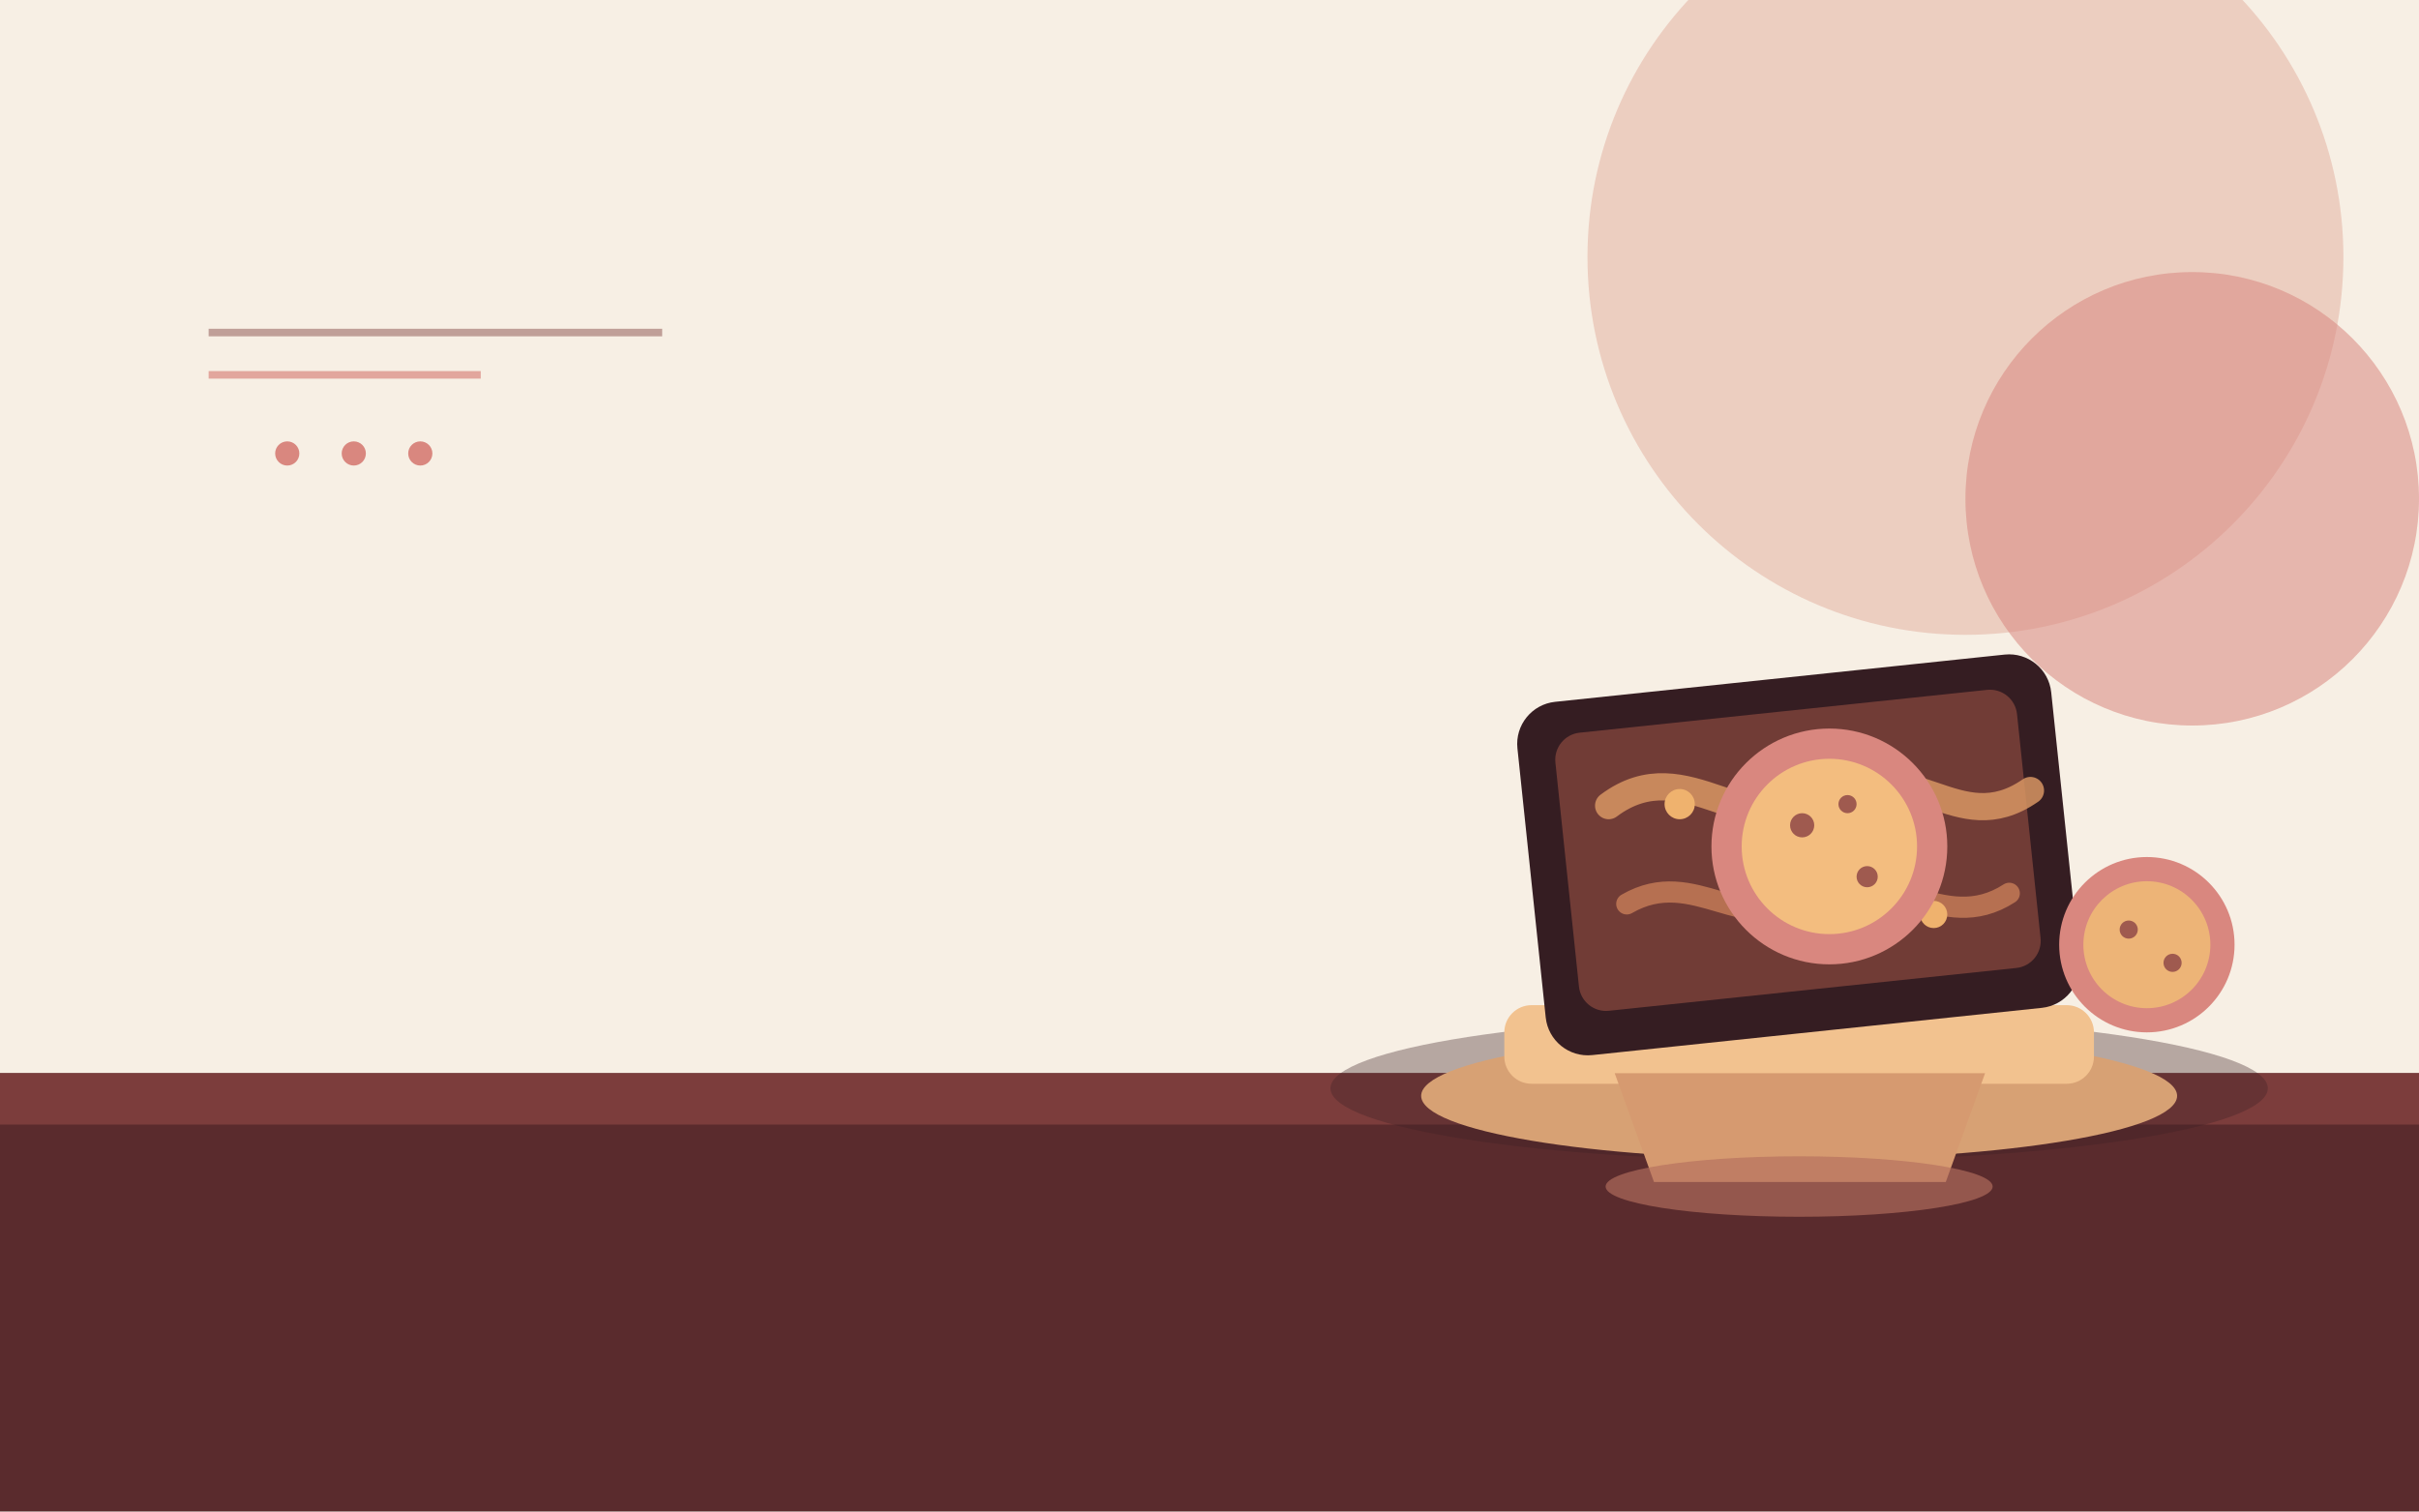
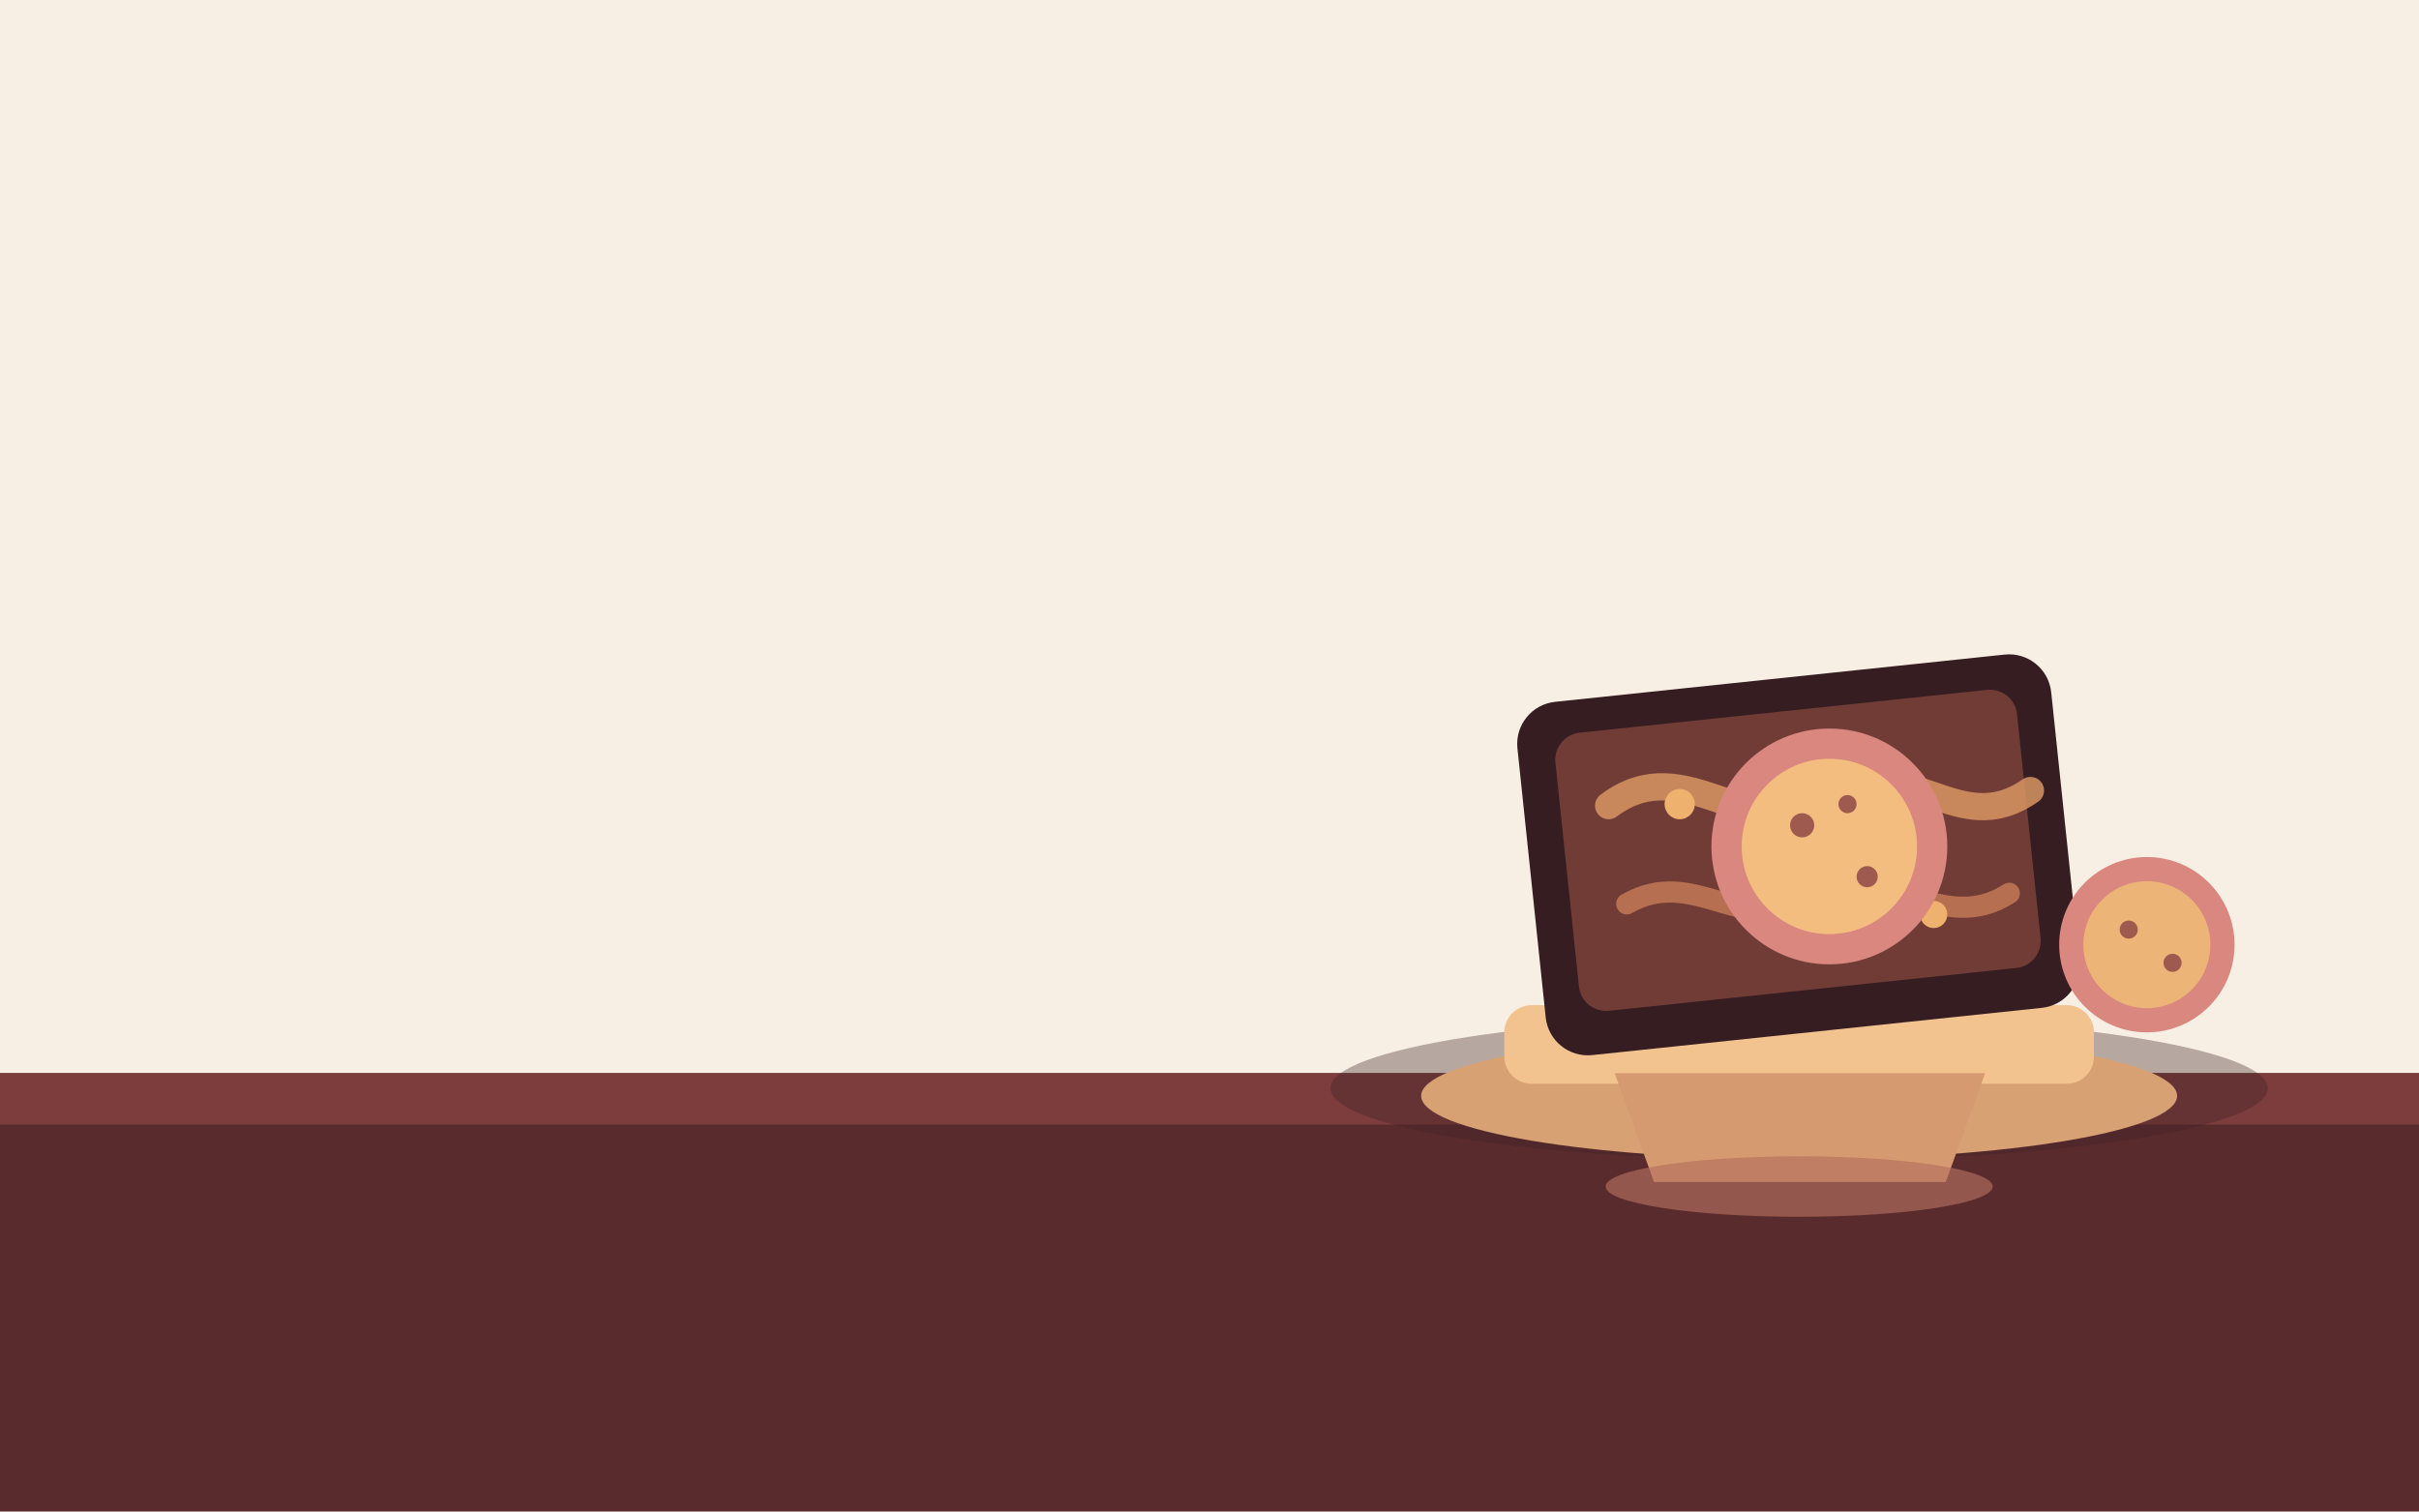
<svg xmlns="http://www.w3.org/2000/svg" viewBox="0 0 1600 1000" role="img" aria-labelledby="title desc">
  <rect width="1600" height="1000" fill="#f7efe4" />
-   <circle cx="1300" cy="170" r="250" fill="#e8c1b3" opacity=".72" />
-   <circle cx="1450" cy="330" r="150" fill="#d9877f" opacity=".55" />
  <path d="M0 710h1600v290H0z" fill="#5a2b2d" />
  <path d="M0 710h1600v34H0z" fill="#7c3d3c" />
  <ellipse cx="1190" cy="720" rx="310" ry="48" fill="#3d2024" opacity=".35" />
  <g transform="translate(960 390)">
    <ellipse cx="230" cy="335" rx="250" ry="42" fill="#d7a174" />
    <rect x="35" y="275" width="390" height="52" rx="18" fill="#f2c28f" />
    <path d="M108 320h245l-26 72H134z" fill="#d69a70" />
    <ellipse cx="230" cy="395" rx="128" ry="20" fill="#b46e5d" opacity=".65" />
    <rect x="52" y="58" width="355" height="235" rx="28" fill="#351d22" transform="rotate(-6 230 175)" />
    <rect x="76" y="80" width="307" height="185" rx="18" fill="#713c36" transform="rotate(-6 230 175)" />
    <path d="M104 143c52-39 93 29 147-4s83 28 132-6" fill="none" stroke="#d79563" stroke-width="18" stroke-linecap="round" opacity=".85" />
    <path d="M116 208c45-26 77 23 125-3s83 25 128-4" fill="none" stroke="#c77d57" stroke-width="14" stroke-linecap="round" opacity=".8" />
    <circle cx="151" cy="142" r="10" fill="#efb26e" />
    <circle cx="319" cy="215" r="9" fill="#efb26e" />
  </g>
  <g transform="translate(1210 560)">
    <circle cx="0" cy="0" r="78" fill="#d9877f" />
    <circle cx="0" cy="0" r="58" fill="#f3bd7f" />
    <circle cx="-18" cy="-14" r="8" fill="#9f5a4f" />
    <circle cx="25" cy="20" r="7" fill="#9f5a4f" />
    <circle cx="12" cy="-28" r="6" fill="#9f5a4f" />
  </g>
  <g transform="translate(1420 625)">
    <circle cx="0" cy="0" r="58" fill="#d9877f" />
    <circle cx="0" cy="0" r="42" fill="#edb477" />
    <circle cx="-12" cy="-10" r="6" fill="#9f5a4f" />
    <circle cx="17" cy="12" r="6" fill="#9f5a4f" />
  </g>
-   <path d="M138 220h300" stroke="#7c3d3c" stroke-width="5" opacity=".45" />
-   <path d="M138 248h180" stroke="#d9877f" stroke-width="5" opacity=".7" />
-   <circle cx="190" cy="300" r="8" fill="#d9877f" />
-   <circle cx="234" cy="300" r="8" fill="#d9877f" />
-   <circle cx="278" cy="300" r="8" fill="#d9877f" />
</svg>
